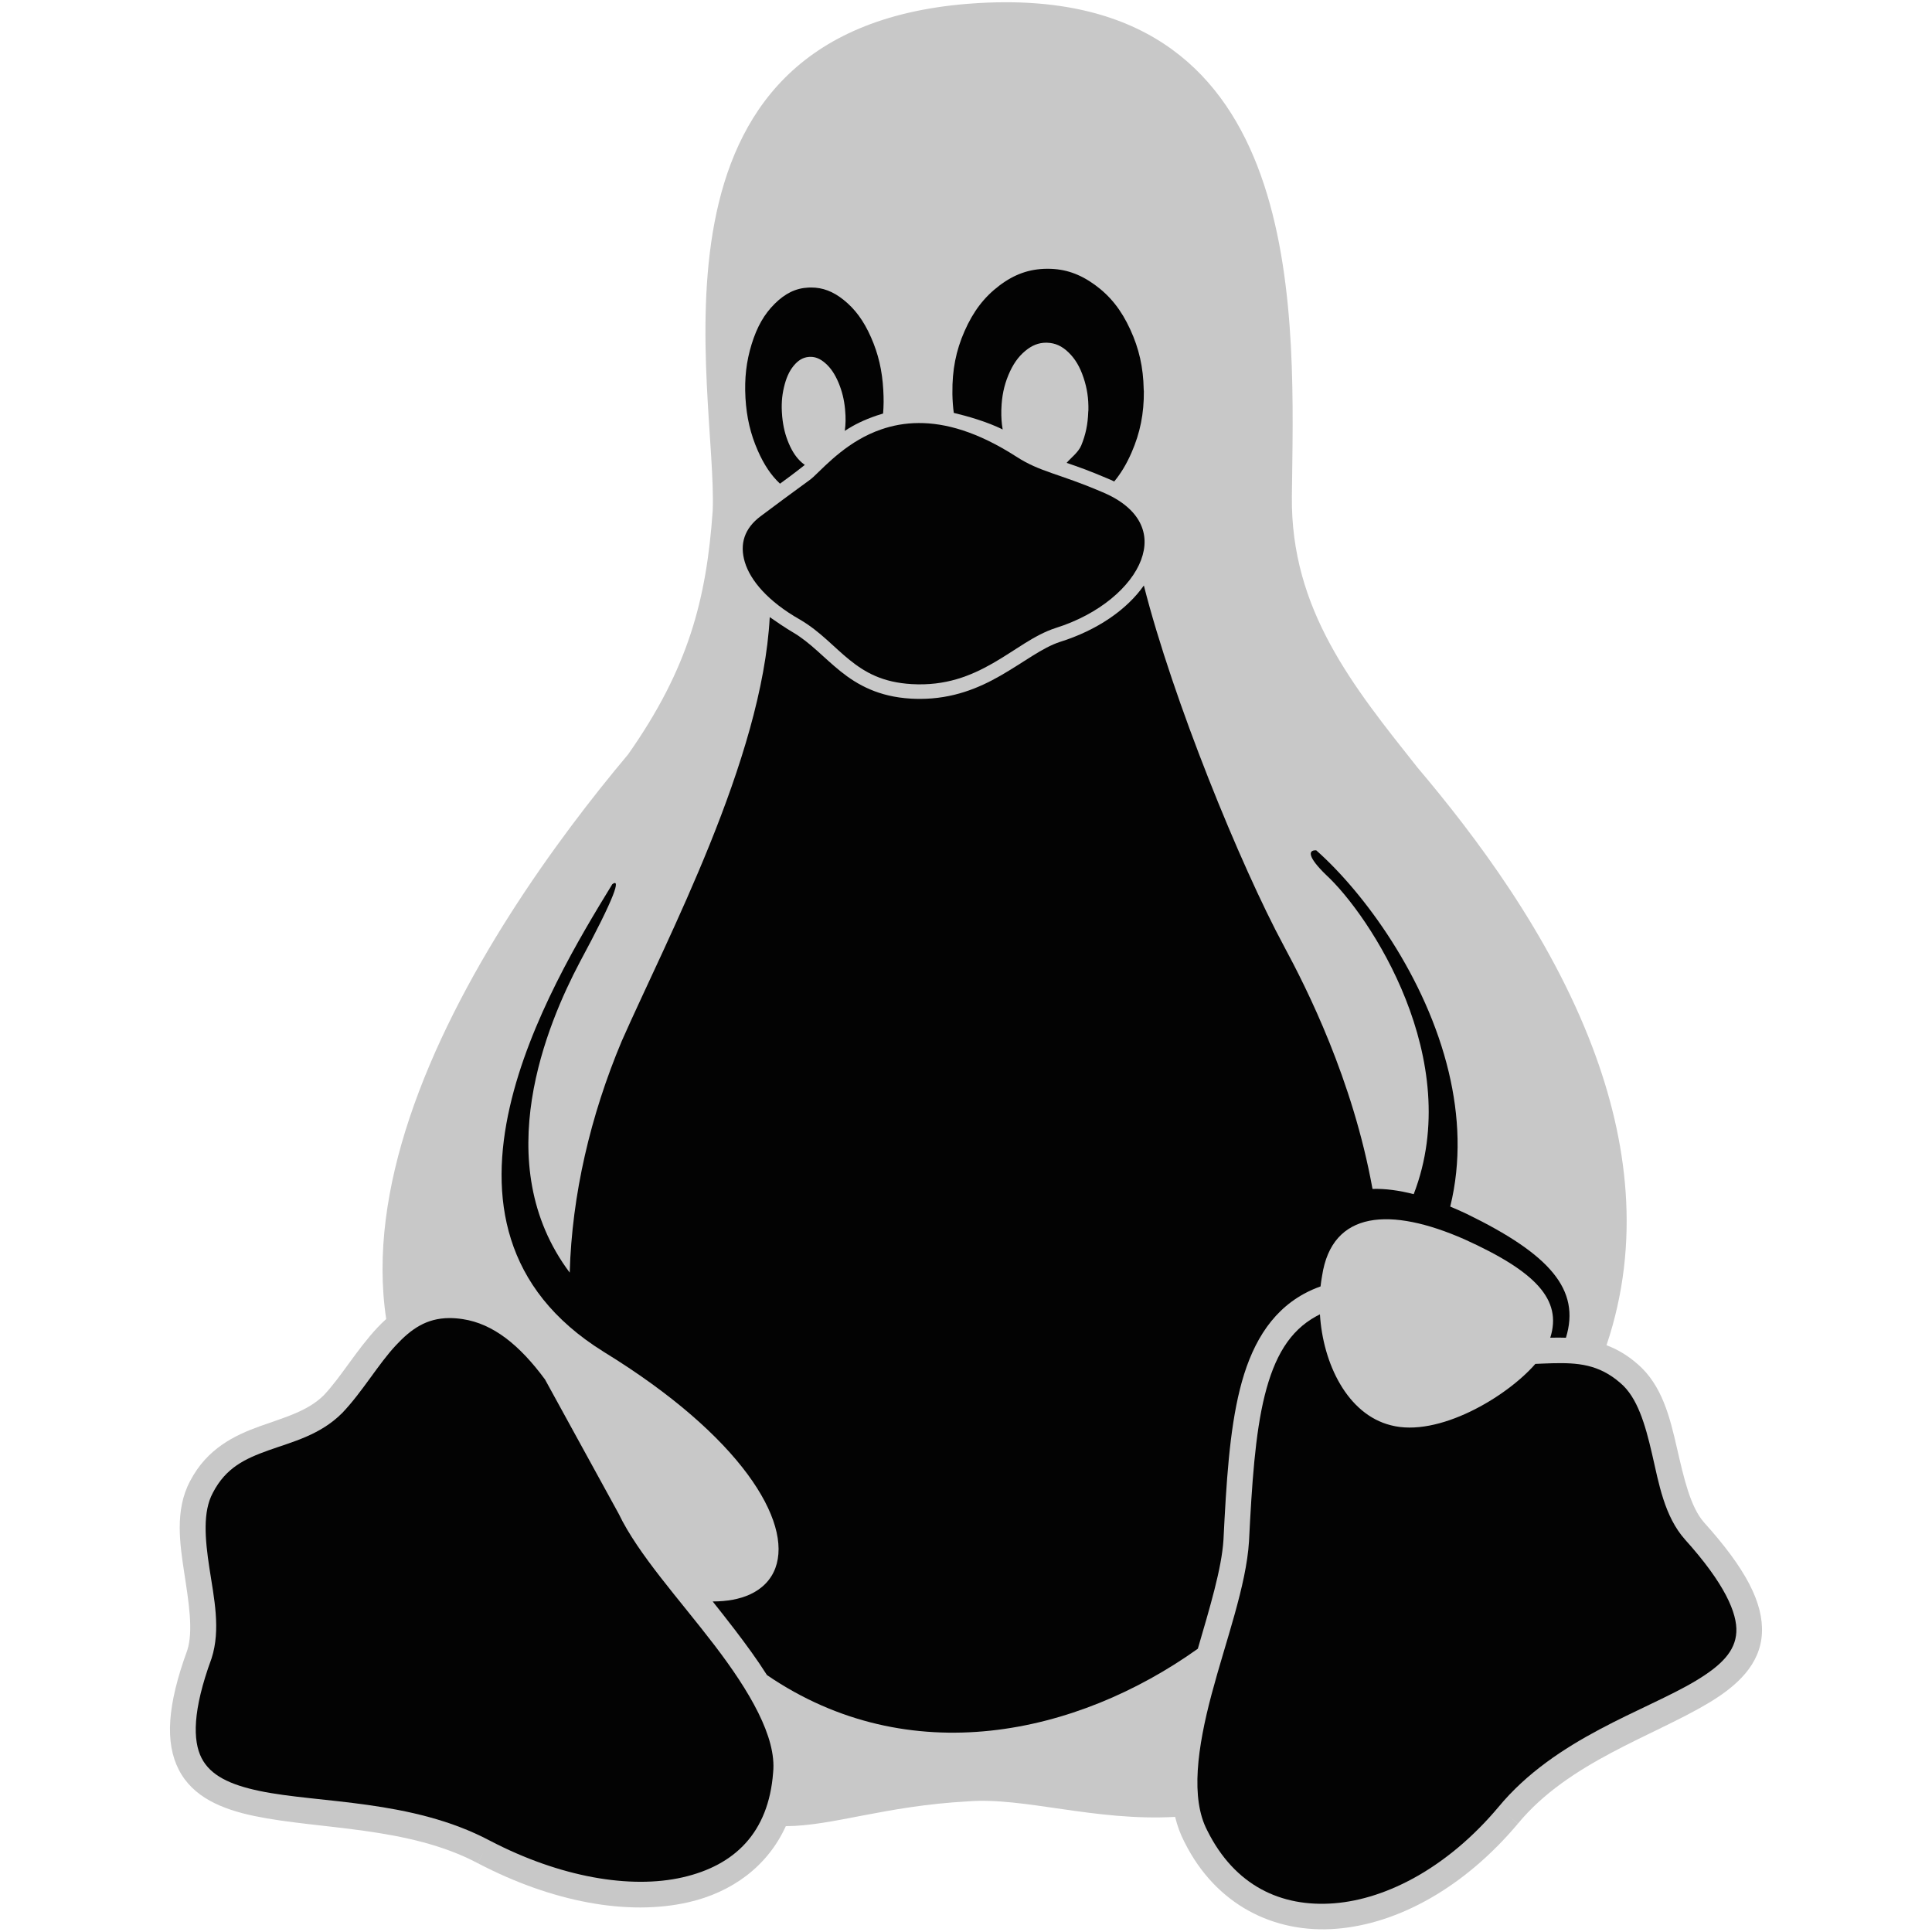
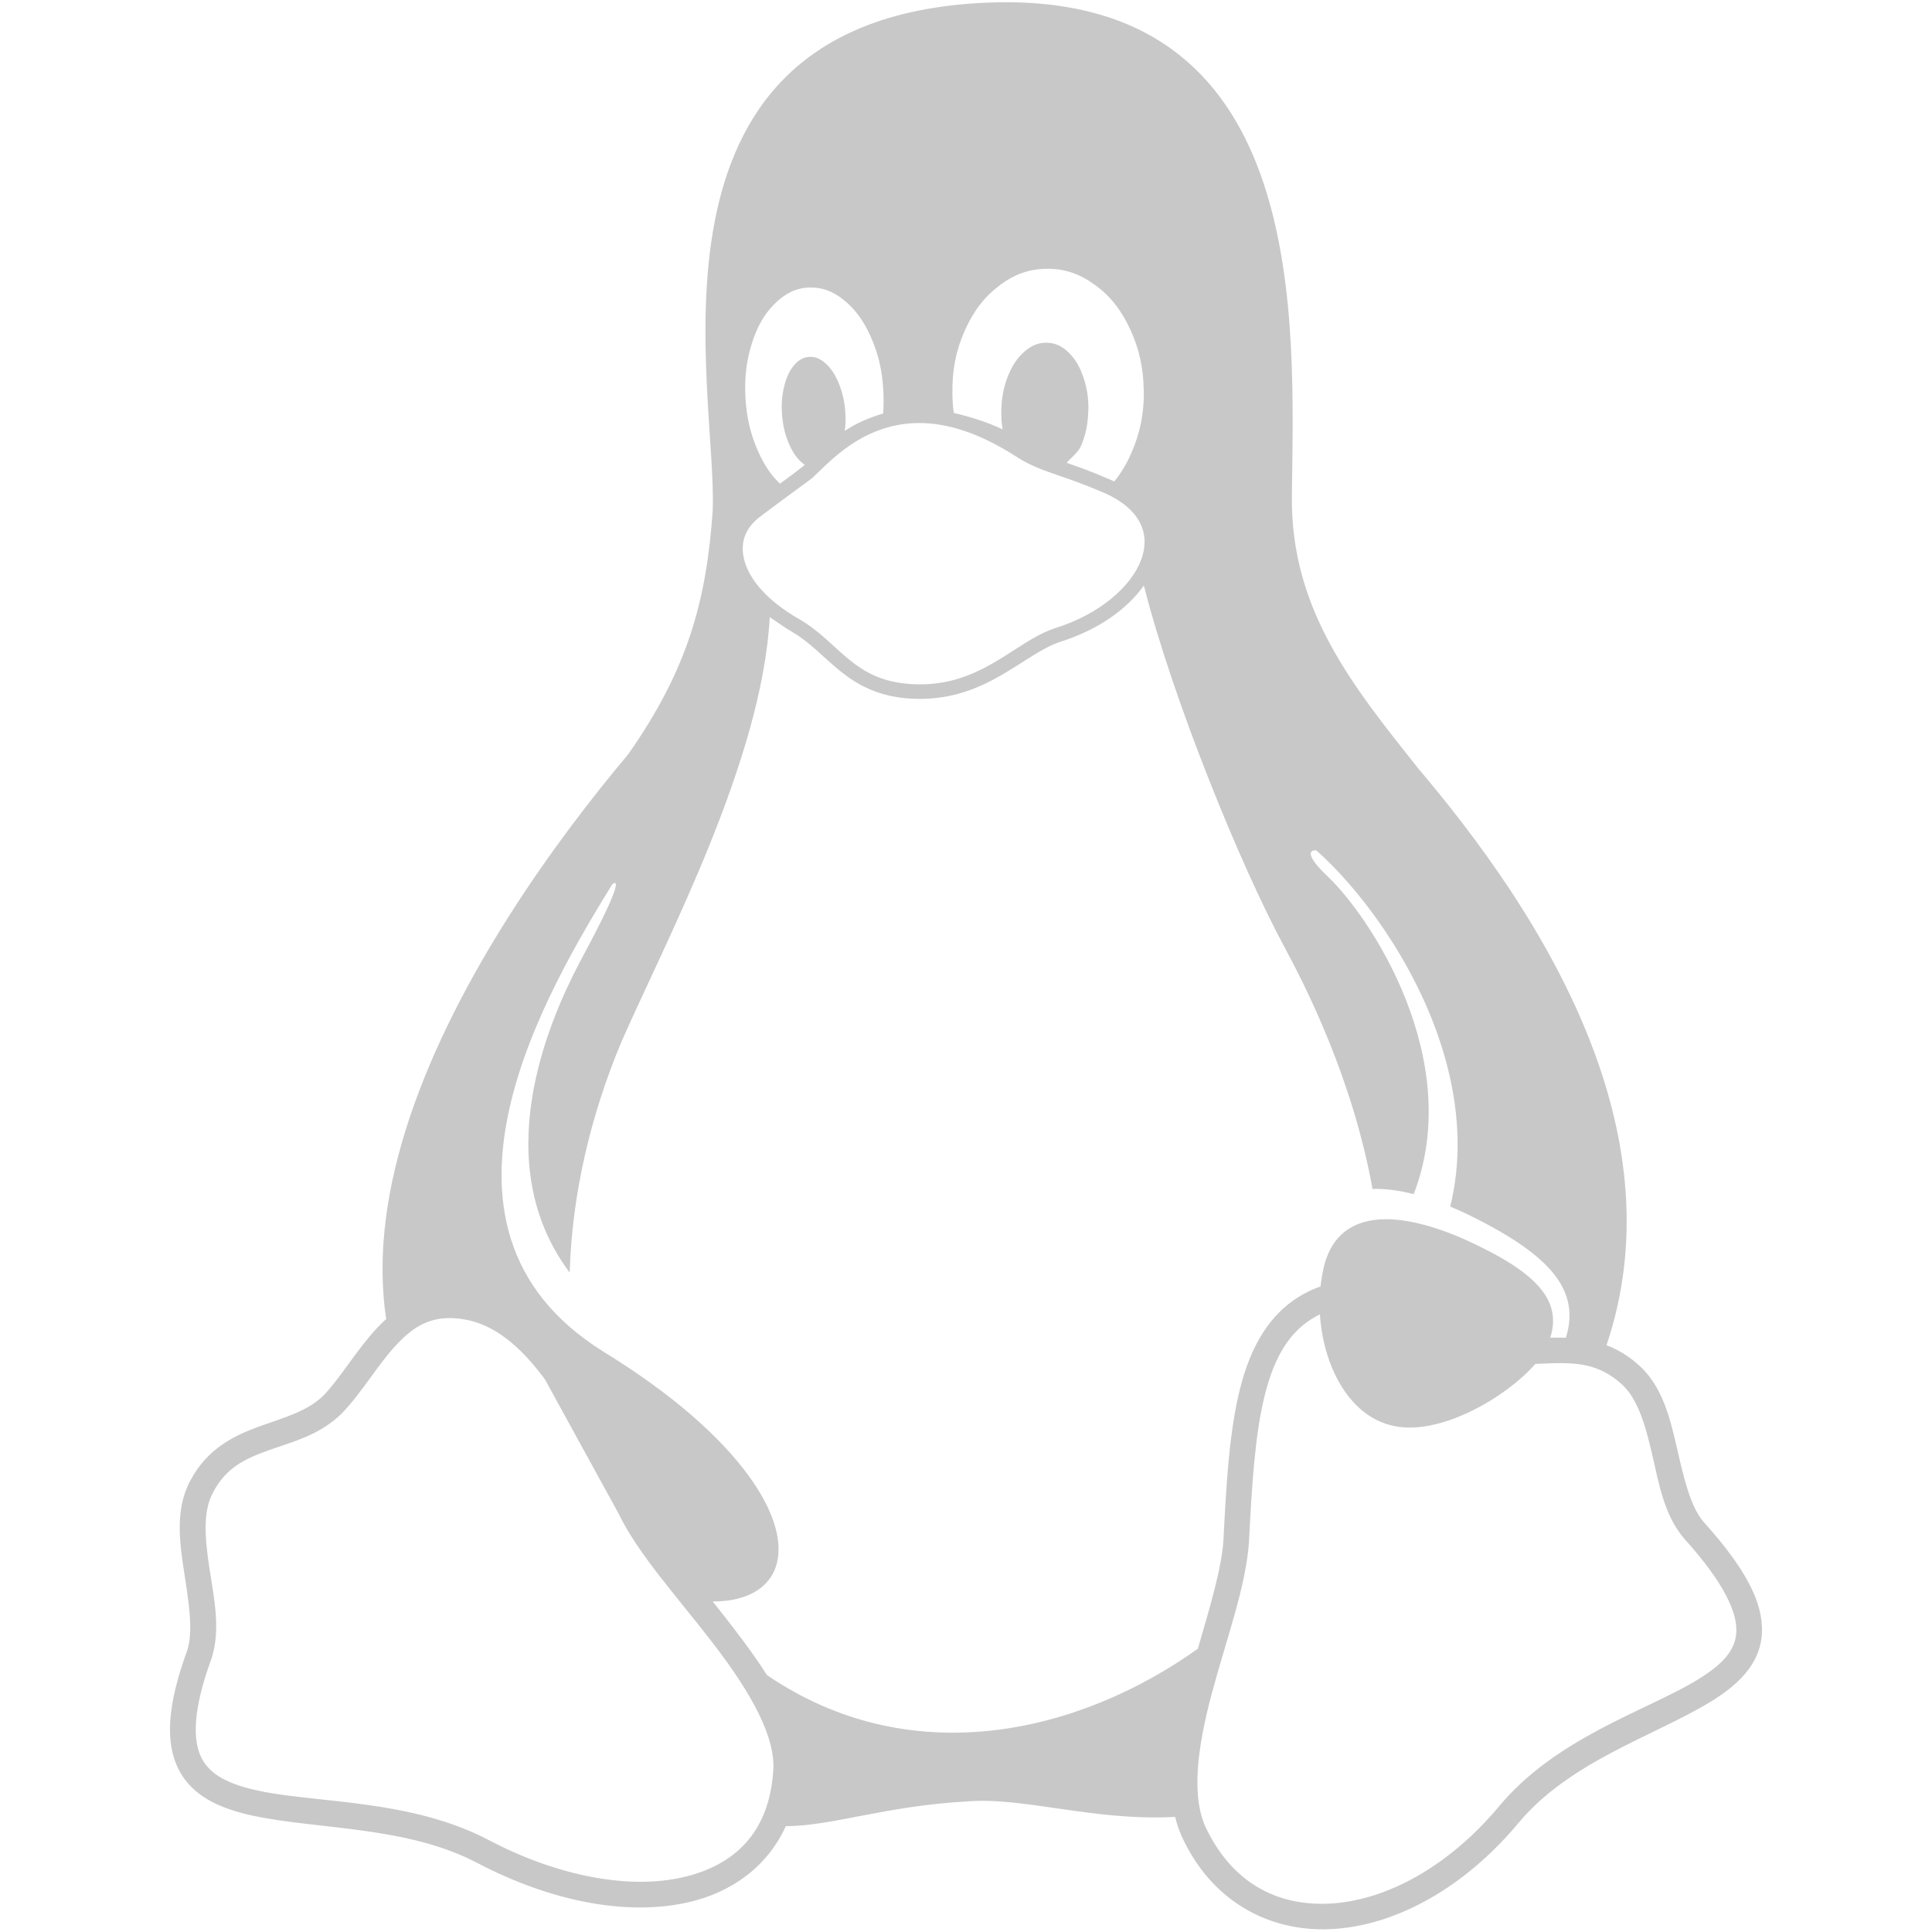
<svg xmlns="http://www.w3.org/2000/svg" width="860" height="860" enable-background="new 0 0 712 860" version="1.1" viewBox="0 0 860 860" xml:space="preserve">
-   <path d="m758.57 677.74c-0.01-0.01-0.021-0.021-0.021-0.03-6.069-6.85-8.96-19.55-12.069-33.08-3.101-13.52-6.57-28.1-17.67-37.55-0.021-0.021-0.051-0.04-0.07-0.061-2.2-1.92-4.46-3.539-6.73-4.89-2.279-1.35-4.59-2.45-6.899-3.32 15.43-45.76 9.38-91.329-6.2-132.5-19.11-50.54-52.48-94.569-77.97-124.69-28.53-35.99-56.431-70.15-55.88-120.61 0.849-77.01 8.469-219.82-127.05-220.01-5.51-0.01-11.26 0.22-17.25 0.7-151.44 12.19-111.27 172.19-113.52 225.76-2.77 39.18-10.71 70.06-37.66 108.36-31.65 37.64-76.23 98.57-97.34 162-9.96 29.93-14.7 60.439-10.33 89.319-1.37 1.23-2.67 2.521-3.92 3.841-9.29 9.93-16.16 21.949-23.81 30.039-7.15 7.141-17.33 9.851-28.53 13.86-11.2 4.021-23.49 9.94-30.95 24.26 0 0 0 0.011-0.01 0.011-0.01 0.02-0.02 0.05-0.04 0.069-3.51 6.55-4.65 13.62-4.65 20.79 0 6.63 0.98 13.351 1.97 19.82 2.06 13.46 4.15 26.189 1.38 34.81-8.86 24.23-10 40.98-3.76 53.141 6.26 12.18 19.11 17.55 33.64 20.59 29.06 6.06 68.41 4.56 99.42 21l2.67-5.03-2.64 5.04c33.2 17.36 66.86 23.521 93.71 17.39 19.48-4.439 35.28-16.039 43.4-33.88 21-0.1 44.05-9 80.97-11.029 25.05-2.021 56.34 8.899 92.33 6.899 0.94 3.9 2.301 7.66 4.16 11.23 0.021 0.029 0.04 0.069 0.061 0.1 13.949 27.9 39.869 40.66 67.5 38.48 27.659-2.181 57.069-18.49 80.85-46.78l-4.36-3.66 4.391 3.62c22.66-27.48 60.27-38.87 85.22-53.91 12.47-7.52 22.58-16.939 23.37-30.62 0.778-13.67-7.252-28.99-25.712-49.48z" fill="#c8c8c8" />
-   <g fill="#030303">
-     <path d="m772.9 726.57c-0.48 8.439-6.59 14.71-17.88 21.51-22.561 13.61-62.551 25.45-88.08 56.38-22.181 26.39-49.221 40.88-73.03 42.76s-44.35-8-56.47-32.31l-0.021-0.05-0.029-0.061c-7.521-14.3-4.391-36.85 1.939-60.649 6.33-23.79 15.43-48.23 16.65-68.08v-0.061c1.279-25.439 2.71-47.66 6.979-64.81 4.28-17.15 11.01-28.75 22.931-35.28 0.56-0.3 1.109-0.59 1.659-0.86 1.351 22.03 12.261 44.511 31.54 49.37 21.101 5.561 51.511-12.54 64.351-27.31 2.569-0.101 5.069-0.23 7.5-0.29 11.27-0.271 20.71 0.38 30.37 8.82l0.029 0.029 0.03 0.021c7.42 6.29 10.95 18.17 14.01 31.47 3.061 13.311 5.5 27.8 14.681 38.13l0.01 0.01 0.01 0.021c17.641 19.57 23.311 32.79 22.821 41.24z" />
-     <path d="m344.15 788.95-0.01 0.06v0.07c-2.04 26.74-17.12 41.3-40.28 46.59-23.14 5.29-54.53 0.021-85.87-16.37-0.01 0-0.02-0.01-0.03-0.01-34.68-18.37-75.93-16.54-102.4-22.07-13.23-2.76-21.87-6.92-25.83-14.64-3.96-7.73-4.05-21.2 4.37-44.17l0.04-0.101 0.03-0.1c4.17-12.85 1.08-26.91-0.94-40.11-2.02-13.189-3.01-25.199 1.5-33.56l0.04-0.08c5.77-11.12 14.23-15.1 24.73-18.86 10.51-3.77 22.96-6.729 32.79-16.59l0.06-0.05 0.05-0.05c9.09-9.59 15.92-21.62 23.91-30.15 6.74-7.2 13.49-11.97 23.66-12.04 0.12 0.011 0.23 0.011 0.35 0 1.78 0.011 3.67 0.16 5.67 0.471 13.5 2.04 25.27 11.479 36.61 26.859l32.74 59.67 0.01 0.03 0.02 0.02c8.71 18.19 27.11 38.2 42.7 58.61 15.59 20.401 27.65 40.891 26.08 56.571z" />
-     <path d="m507.43 232.69c-2.63-5.15-8-10.05-17.14-13.8l-0.02-0.01-0.03-0.01c-19.01-8.14-27.26-8.72-37.87-15.62-17.27-11.1-31.54-14.99-43.4-14.94-6.21 0.02-11.76 1.12-16.73 2.84-14.45 4.97-24.04 15.34-30.05 21.03l-0.01 0.01c0 0.01-0.01 0.01-0.01 0.02-1.18 1.12-2.7 2.14-6.38 4.84-3.71 2.71-9.27 6.79-17.27 12.79-7.11 5.33-9.42 12.27-6.96 20.4 2.45 8.13 10.29 17.51 24.63 25.62l0.02 0.02 0.03 0.01c8.9 5.23 14.98 12.28 21.96 17.89 3.49 2.8 7.16 5.3 11.58 7.19s9.58 3.17 16.04 3.55c15.16 0.88 26.32-3.67 36.17-9.31 9.87-5.63 18.229-12.52 27.82-15.63l0.02-0.01 0.021-0.01c19.659-6.14 33.68-18.51 38.069-30.26 2.2-5.88 2.13-11.46-0.49-16.61z" />
-   </g>
-   <path d="m457.55 261.71c-15.641 8.153-33.91 18.04-53.35 18.04-19.43 0-34.78-8.98-45.82-17.73-5.52-4.37-10-8.72-13.38-11.88-5.864-4.629-5.162-11.122-2.752-10.93 4.039 0.504 4.649 5.822 7.192 8.2 3.44 3.22 7.75 7.39 12.97 11.53 10.44 8.27 24.36 16.32 41.79 16.32 17.4 0 37.712-10.215 50.11-17.17 7.024-3.94 15.962-11.003 23.257-16.357 5.581-4.096 5.377-9.029 9.985-8.492 4.608 0.537 1.199 5.46-5.254 11.092-6.453 5.632-16.548 13.104-24.748 17.378z" opacity="0" />
-   <g fill="#030303">
-     <path d="m697.05 595.47c-2.17-0.08-4.31-0.069-6.39-0.02-0.19 0.01-0.38 0.01-0.58 0.01 5.37-16.96-6.51-29.47-38.17-43.79-32.83-14.439-58.99-13.01-63.41 16.29-0.28 1.53-0.51 3.1-0.68 4.68-2.46 0.86-4.92 1.94-7.4 3.29-15.41 8.44-23.83 23.74-28.51 42.521-4.67 18.76-6.02 41.43-7.3 66.92v0.02c-0.79 12.811-6.07 30.15-11.41 48.511-53.78 38.369-128.42 54.989-191.8 11.729-4.29-6.79-9.22-13.52-14.29-20.16-3.24-4.239-6.57-8.45-9.87-12.609 6.5 0.01 12.03-1.061 16.5-3.08 5.56-2.53 9.46-6.57 11.4-11.771 3.86-10.39-0.02-25.05-12.39-41.8-12.37-16.74-33.32-35.63-64.1-54.51v-0.01c-22.62-14.07-35.26-31.311-41.18-50.03-5.93-18.73-5.1-38.98-0.53-58.97 8.76-38.37 31.26-75.69 45.62-99.11 3.86-2.84 1.38 5.28-14.54 34.84-14.26 27.021-40.93 89.38-4.42 138.06 0.98-34.641 9.25-69.971 23.14-103.02 20.23-45.85 62.54-125.38 65.9-188.76 1.74 1.26 7.69 5.28 10.34 6.79 0.01 0.01 0.01 0.01 0.02 0.01 7.76 4.57 13.59 11.25 21.14 17.32 7.57 6.08 17.02 11.33 31.3 12.16 1.37 0.08 2.71 0.12 4.02 0.12 14.72 0 26.2-4.8 35.76-10.27 10.391-5.94 18.69-12.52 26.561-15.08 0.01-0.01 0.02-0.01 0.03-0.01 16.63-5.2 29.84-14.4 37.359-25.12 12.92 50.92 42.96 124.47 62.271 160.36 10.27 19.04 30.689 59.5 39.51 108.25 5.59-0.171 11.75 0.64 18.34 2.329 23.07-59.81-19.56-124.22-39.06-142.16-7.87-7.64-8.25-11.06-4.34-10.9 21.14 18.71 48.909 56.32 59.01 98.78 4.609 19.359 5.59 39.72 0.649 59.81 2.41 1 4.87 2.09 7.36 3.271 37.03 18.029 50.72 33.709 44.14 55.109z" />
-     <path d="m509.17 174.03c0.08 10.09-1.66 18.68-5.49 27.45-2.18 5-4.689 9.2-7.699 12.84-1.021-0.49-2.08-0.96-3.181-1.41-3.81-1.63-7.18-2.97-10.199-4.11-3.021-1.14-5.378-1.919-7.809-2.759 1.761-2.13 5.23-4.64 6.521-7.79 1.96-4.75 2.92-9.39 3.1-14.92 0-0.22 0.07-0.41 0.07-0.67 0.11-5.3-0.59-9.83-2.14-14.47-1.62-4.87-3.681-8.37-6.66-11.28-2.99-2.91-5.97-4.23-9.55-4.35-0.17-0.01-0.33-0.01-0.5-0.01-3.36 0.01-6.28 1.17-9.301 3.69-3.17 2.65-5.52 6.04-7.479 10.76-1.95 4.72-2.91 9.4-3.101 14.96-0.029 0.22-0.029 0.41-0.029 0.63-0.07 3.06 0.13 5.86 0.6 8.58-6.88-3.43-15.682-5.931-21.762-7.381-0.35-2.63-0.55-5.34-0.61-8.18v-0.77c-0.11-10.06 1.54-18.69 5.41-27.45 3.87-8.77 8.66-15.07 15.399-20.2 6.75-5.12 13.381-7.47 21.23-7.55h0.37c7.68 0 14.25 2.26 21 7.15 6.85 4.98 11.79 11.2 15.77 19.9 3.9 8.48 5.78 16.77 5.971 26.6-1e-3 0.26-1e-3 0.48 0.069 0.74z" />
-     <path d="m393.09 184.08c-1.01 0.29-1.99 0.6-2.96 0.93-5.5 1.9-9.867 3.997-14.087 6.787 0.41-2.92 0.47-5.88 0.15-9.19-0.03-0.18-0.03-0.33-0.03-0.51-0.44-4.39-1.37-8.07-2.92-11.79-1.65-3.87-3.5-6.6-5.93-8.7-2.2-1.9-4.28-2.78-6.58-2.76-0.23 0-0.47 0.01-0.71 0.03-2.58 0.22-4.72 1.48-6.75 3.95-2.02 2.46-3.35 5.52-4.31 9.58-0.96 4.05-1.21 8.03-0.81 12.6 0 0.18 0.04 0.33 0.04 0.51 0.44 4.43 1.33 8.11 2.91 11.83 1.62 3.83 3.5 6.56 5.93 8.66 0.41 0.35 0.81 0.67 1.21 0.95-2.52 1.95-4.213 3.333-6.293 4.853-1.33 0.97-2.91 2.13-4.75 3.49-4.01-3.76-7.14-8.48-9.88-14.71-3.24-7.36-4.97-14.73-5.49-23.43v-0.07c-0.48-8.7 0.37-16.18 2.76-23.92 2.4-7.74 5.6-13.34 10.25-17.94 4.64-4.61 9.32-6.93 14.96-7.22 0.44-0.02 0.87-0.03 1.3-0.03 5.11 0.01 9.67 1.71 14.39 5.48 5.12 4.09 8.99 9.32 12.23 16.69 3.25 7.37 4.98 14.74 5.46 23.44v0.07c0.23 3.65 0.2 7.09-0.09 10.42z" />
-   </g>
-   <path d="m418.75 204.89c0.647 2.076 3.993 1.732 5.926 2.728 1.696 0.874 3.061 2.789 4.968 2.844 1.82 0.053 4.654-0.63 4.89-2.436 0.313-2.386-3.171-3.902-5.413-4.776-2.885-1.125-6.581-1.695-9.287-0.191-0.62 0.345-1.297 1.153-1.086 1.831z" opacity="0" />
-   <path d="m398.99 204.89c-0.647 2.076-3.993 1.732-5.926 2.728-1.696 0.874-3.061 2.789-4.968 2.844-1.82 0.053-4.654-0.63-4.89-2.436-0.313-2.386 3.171-3.902 5.413-4.776 2.885-1.125 6.581-1.695 9.287-0.191 0.62 0.345 1.297 1.153 1.086 1.831z" opacity="0" />
+   <path d="m448.01 0.998c-5.51-0.01-11.26 0.221-17.25 0.701-151.44 12.19-111.27 172.19-113.52 225.76-2.77 39.18-10.71 70.059-37.66 108.36-31.65 37.64-76.23 98.57-97.34 162-9.96 29.93-14.7 60.44-10.33 89.32-1.37 1.23-2.67 2.52-3.92 3.84-9.29 9.93-16.159 21.949-23.809 30.039-7.15 7.141-17.331 9.852-28.531 13.861-11.2 4.021-23.489 9.94-30.949 24.26 0 0 2.34e-4 0.01-0.01 0.01-0.01 0.02-0.021 0.051-0.041 0.07-3.51 6.55-4.648 13.619-4.648 20.789 0 6.63 0.979 13.351 1.969 19.82 2.06 13.46 4.151 26.19 1.381 34.811-8.86 24.23-10 40.98-3.76 53.141 6.26 12.18 19.109 17.55 33.639 20.59 29.06 6.06 68.41 4.56 99.42 21l2.67-5.029-2.639 5.039c33.2 17.36 66.859 23.522 93.709 17.391 19.48-4.439 35.28-16.04 43.4-33.881 21-0.1 44.051-9 80.971-11.029 25.05-2.021 56.34 8.9 92.33 6.9 0.94 3.9 2.301 7.659 4.16 11.229 0.021 0.029 0.04 0.071 0.061 0.102 13.949 27.9 39.869 40.659 67.5 38.479 27.659-2.181 57.069-18.489 80.85-46.779l-4.359-3.66 4.391 3.619c22.66-27.48 60.269-38.868 85.219-53.908 12.47-7.52 22.581-16.94 23.371-30.621 0.778-13.67-7.254-28.989-25.713-49.479v-0.002c-0.01-0.01-0.021-0.019-0.021-0.027-6.069-6.85-8.959-19.55-12.068-33.08-3.101-13.52-6.57-28.101-17.67-37.551-0.021-0.021-0.051-0.04-0.07-0.061-2.2-1.92-4.46-3.54-6.731-4.891-2.279-1.35-4.589-2.45-6.898-3.32 15.43-45.76 9.379-91.329-6.201-132.5-19.11-50.54-52.479-94.568-77.969-124.69-28.53-35.99-56.432-70.149-55.881-120.61 0.849-77.01 8.47-219.82-127.05-220.01zm17.979 118.64h0.369c7.68 0 14.25 2.258 21 7.148 6.85 4.98 11.791 11.2 15.771 19.9 3.9 8.48 5.78 16.77 5.971 26.6-1e-3 0.26-0.002 0.48 0.068 0.74 0.08 10.09-1.66 18.681-5.49 27.451-2.18 5-4.689 9.2-7.699 12.84-1.021-0.49-2.079-0.96-3.18-1.41-3.81-1.63-7.18-2.969-10.199-4.109-3.021-1.14-5.378-1.92-7.809-2.76 1.761-2.13 5.229-4.639 6.519-7.789 1.96-4.75 2.922-9.392 3.102-14.922 0-0.22 0.068-0.41 0.068-0.67 0.11-5.3-0.589-9.829-2.139-14.469-1.62-4.87-3.681-8.371-6.66-11.281-2.99-2.91-5.971-4.23-9.551-4.35-0.17-0.01-0.33-0.01-0.5-0.01-3.36 0.01-6.28 1.169-9.301 3.689-3.17 2.65-5.519 6.042-7.479 10.762-1.95 4.72-2.911 9.399-3.102 14.959-0.029 0.22-0.029 0.411-0.029 0.631-0.07 3.06 0.13 5.86 0.6 8.58-6.88-3.43-15.682-5.933-21.762-7.383-0.35-2.63-0.549-5.34-0.609-8.18v-0.77c-0.11-10.06 1.54-18.689 5.41-27.449 3.87-8.77 8.659-15.071 15.398-20.201 6.75-5.12 13.381-7.469 21.23-7.549zm-104.89 8.34c5.11 0.01 9.671 1.71 14.391 5.481 5.12 4.09 8.991 9.319 12.23 16.689 3.25 7.37 4.979 14.739 5.459 23.439v0.07c0.23 3.65 0.2 7.09-0.09 10.42-1.01 0.29-1.989 0.6-2.959 0.93-5.5 1.9-9.868 3.997-14.088 6.787 0.41-2.92 0.47-5.88 0.15-9.19-0.03-0.18-0.031-0.33-0.031-0.51-0.44-4.39-1.37-8.071-2.92-11.791-1.65-3.87-3.5-6.599-5.93-8.699-2.2-1.9-4.28-2.78-6.58-2.76-0.23 0-0.469 0.009-0.709 0.029-2.58 0.22-4.72 1.479-6.75 3.949-2.02 2.46-3.351 5.52-4.311 9.58-0.96 4.05-1.211 8.032-0.811 12.602 0 0.18 0.041 0.33 0.041 0.51 0.44 4.43 1.33 8.11 2.91 11.83 1.62 3.83 3.5 6.56 5.93 8.66 0.41 0.35 0.809 0.669 1.209 0.949-2.52 1.95-4.213 3.333-6.293 4.854-1.33 0.97-2.91 2.13-4.75 3.49-4.01-3.76-7.139-8.481-9.879-14.711-3.24-7.36-4.97-14.73-5.49-23.43v-0.07c-0.48-8.7 0.37-16.18 2.76-23.92 2.4-7.74 5.6-13.339 10.25-17.939 4.64-4.61 9.321-6.931 14.961-7.221 0.44-0.02 0.869-0.029 1.299-0.029zm47.871 60.33c11.86-0.05 26.128 3.839 43.398 14.939 10.61 6.9 18.861 7.479 37.871 15.619l0.029 0.012 0.02 0.01c9.14 3.75 14.511 8.649 17.141 13.799 2.62 5.15 2.69 10.731 0.49 16.611-4.389 11.75-18.409 24.12-38.068 30.26l-0.021 0.01-0.02 0.01c-9.591 3.11-17.95 10.001-27.82 15.631-9.85 5.64-21.01 10.189-36.17 9.309-6.46-0.38-11.621-1.659-16.041-3.549s-8.09-4.391-11.58-7.191c-6.98-5.61-13.059-12.659-21.959-17.889l-0.029-0.01-0.021-0.021c-14.34-8.11-22.179-17.489-24.629-25.619-2.46-8.13-0.151-15.07 6.959-20.4 8-6 13.56-10.079 17.27-12.789 3.68-2.7 5.201-3.72 6.381-4.84 0-0.01 0.01-0.011 0.01-0.021l0.01-0.01c6.01-5.69 15.601-16.059 30.051-21.029 4.97-1.72 10.52-2.82 16.73-2.84zm100.2 72.311c12.92 50.92 42.96 124.47 62.271 160.36 10.27 19.04 30.689 59.5 39.51 108.25 5.59-0.171 11.75 0.641 18.34 2.33 23.07-59.81-19.561-124.22-39.061-142.16-7.87-7.64-8.25-11.06-4.34-10.9 21.14 18.71 48.909 56.319 59.01 98.779 4.609 19.359 5.591 39.721 0.65 59.811 2.41 1 4.869 2.091 7.359 3.272 37.03 18.029 50.721 33.709 44.141 55.109-2.17-0.08-4.311-0.07-6.391-0.021-0.19 0.01-0.38 0.012-0.58 0.012 5.37-16.96-6.51-29.471-38.17-43.791-32.83-14.439-58.99-13.009-63.41 16.291-0.28 1.53-0.51 3.1-0.68 4.68-2.46 0.86-4.92 1.939-7.4 3.289-15.41 8.44-23.83 23.74-28.51 42.521-4.67 18.76-6.021 41.43-7.301 66.92v0.02c-0.79 12.811-6.07 30.151-11.41 48.512-53.78 38.369-128.42 54.989-191.8 11.729-4.29-6.79-9.221-13.52-14.291-20.16-3.24-4.239-6.569-8.45-9.869-12.609 6.5 0.01 12.03-1.061 16.5-3.08 5.56-2.53 9.46-6.569 11.4-11.77 3.86-10.39-0.021-25.051-12.391-41.801-12.37-16.74-33.32-35.63-64.1-54.51v-0.01c-22.62-14.07-35.26-31.312-41.18-50.031-5.93-18.73-5.101-38.979-0.531-58.969 8.76-38.37 31.261-75.691 45.621-99.111 3.86-2.84 1.379 5.282-14.541 34.842-14.26 27.021-40.93 89.379-4.42 138.06 0.98-34.641 9.251-69.971 23.141-103.02 20.23-45.85 62.54-125.38 65.9-188.76 1.74 1.26 7.69 5.279 10.34 6.789 0.01 0.01 0.01 0.012 0.02 0.012 7.76 4.57 13.591 11.248 21.141 17.318 7.57 6.08 17.019 11.33 31.299 12.16 1.37 0.08 2.712 0.121 4.021 0.121 14.72 0 26.2-4.801 35.76-10.271 10.391-5.94 18.69-12.518 26.561-15.078 0.01-0.01 0.019-0.012 0.029-0.012 16.63-5.2 29.84-14.399 37.359-25.119zm78.379 324.44c1.351 22.03 12.26 44.512 31.539 49.371 21.101 5.561 51.512-12.541 64.352-27.311 2.569-0.101 5.069-0.231 7.5-0.291 11.27-0.271 20.709 0.38 30.369 8.82l0.029 0.029 0.029 0.021c7.42 6.29 10.952 18.171 14.012 31.471 3.061 13.311 5.499 27.799 14.68 38.129l0.01 0.01 0.01 0.021c17.641 19.57 23.312 32.79 22.822 41.24-0.48 8.439-6.591 14.71-17.881 21.51-22.561 13.61-62.551 25.451-88.08 56.381-22.181 26.39-49.22 40.88-73.029 42.76s-44.351-8.001-56.471-32.311l-0.02-0.051-0.029-0.061c-7.521-14.3-4.393-36.849 1.938-60.648 6.33-23.79 15.43-48.23 16.65-68.08v-0.061c1.279-25.439 2.709-47.661 6.979-64.811 4.28-17.15 11.011-28.749 22.932-35.279 0.56-0.3 1.11-0.591 1.66-0.861zm-387.58 1.66c0.12 0.011 0.23 0.011 0.35 0 1.78 0.011 3.67 0.16 5.67 0.471 13.5 2.04 25.269 11.479 36.609 26.859l32.74 59.67 0.01 0.029 0.02 0.021c8.71 18.19 27.111 38.199 42.701 58.609 15.59 20.401 27.65 40.89 26.08 56.57l-0.01 0.061v0.07c-2.04 26.74-17.121 41.3-40.281 46.59-23.14 5.29-54.529 0.022-85.869-16.369-0.01 0-0.019-0.012-0.029-0.012-34.68-18.37-75.93-16.538-102.4-22.068-13.23-2.76-21.87-6.921-25.83-14.641-3.96-7.73-4.051-21.2 4.369-44.17l0.041-0.102 0.029-0.1c4.17-12.85 1.081-26.909-0.939-40.109-2.02-13.189-3.01-25.2 1.5-33.561l0.039-0.08c5.77-11.12 14.23-15.099 24.73-18.859 10.51-3.77 22.959-6.729 32.789-16.59l0.061-0.051 0.051-0.051c9.09-9.59 15.92-21.618 23.91-30.148 6.74-7.2 13.49-11.971 23.66-12.041z" fill="#c8c8c8" />
</svg>
